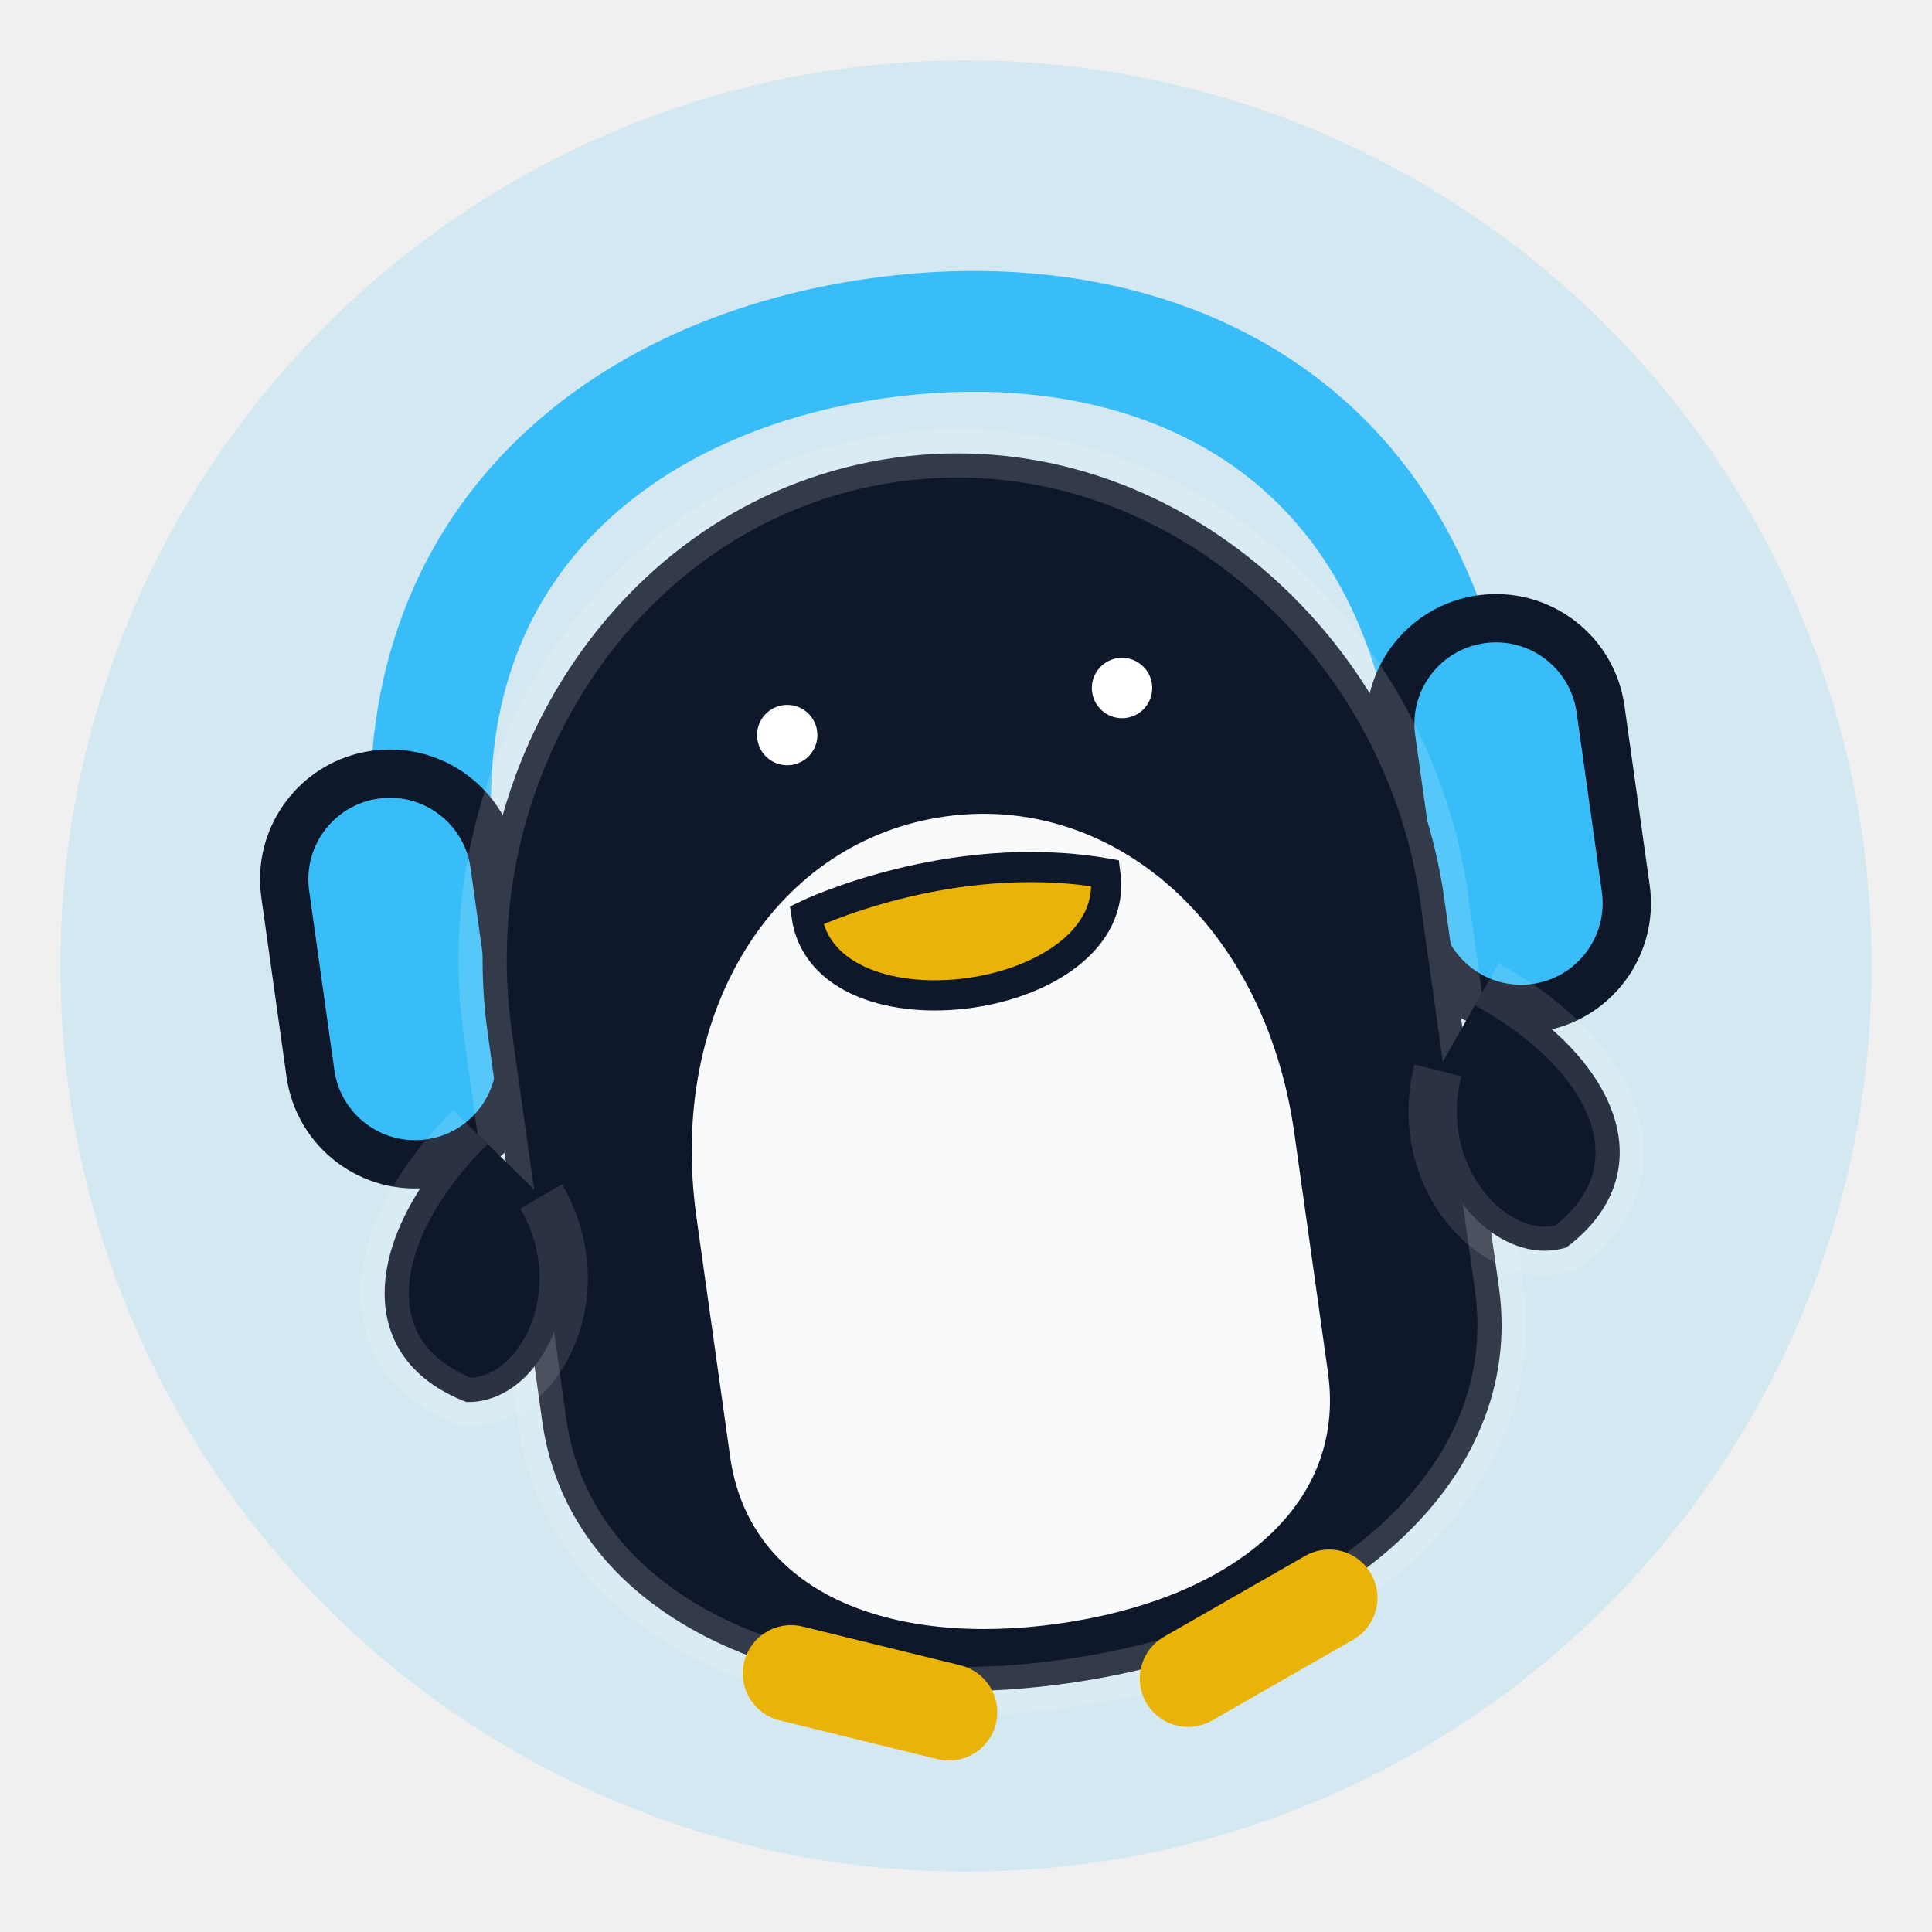
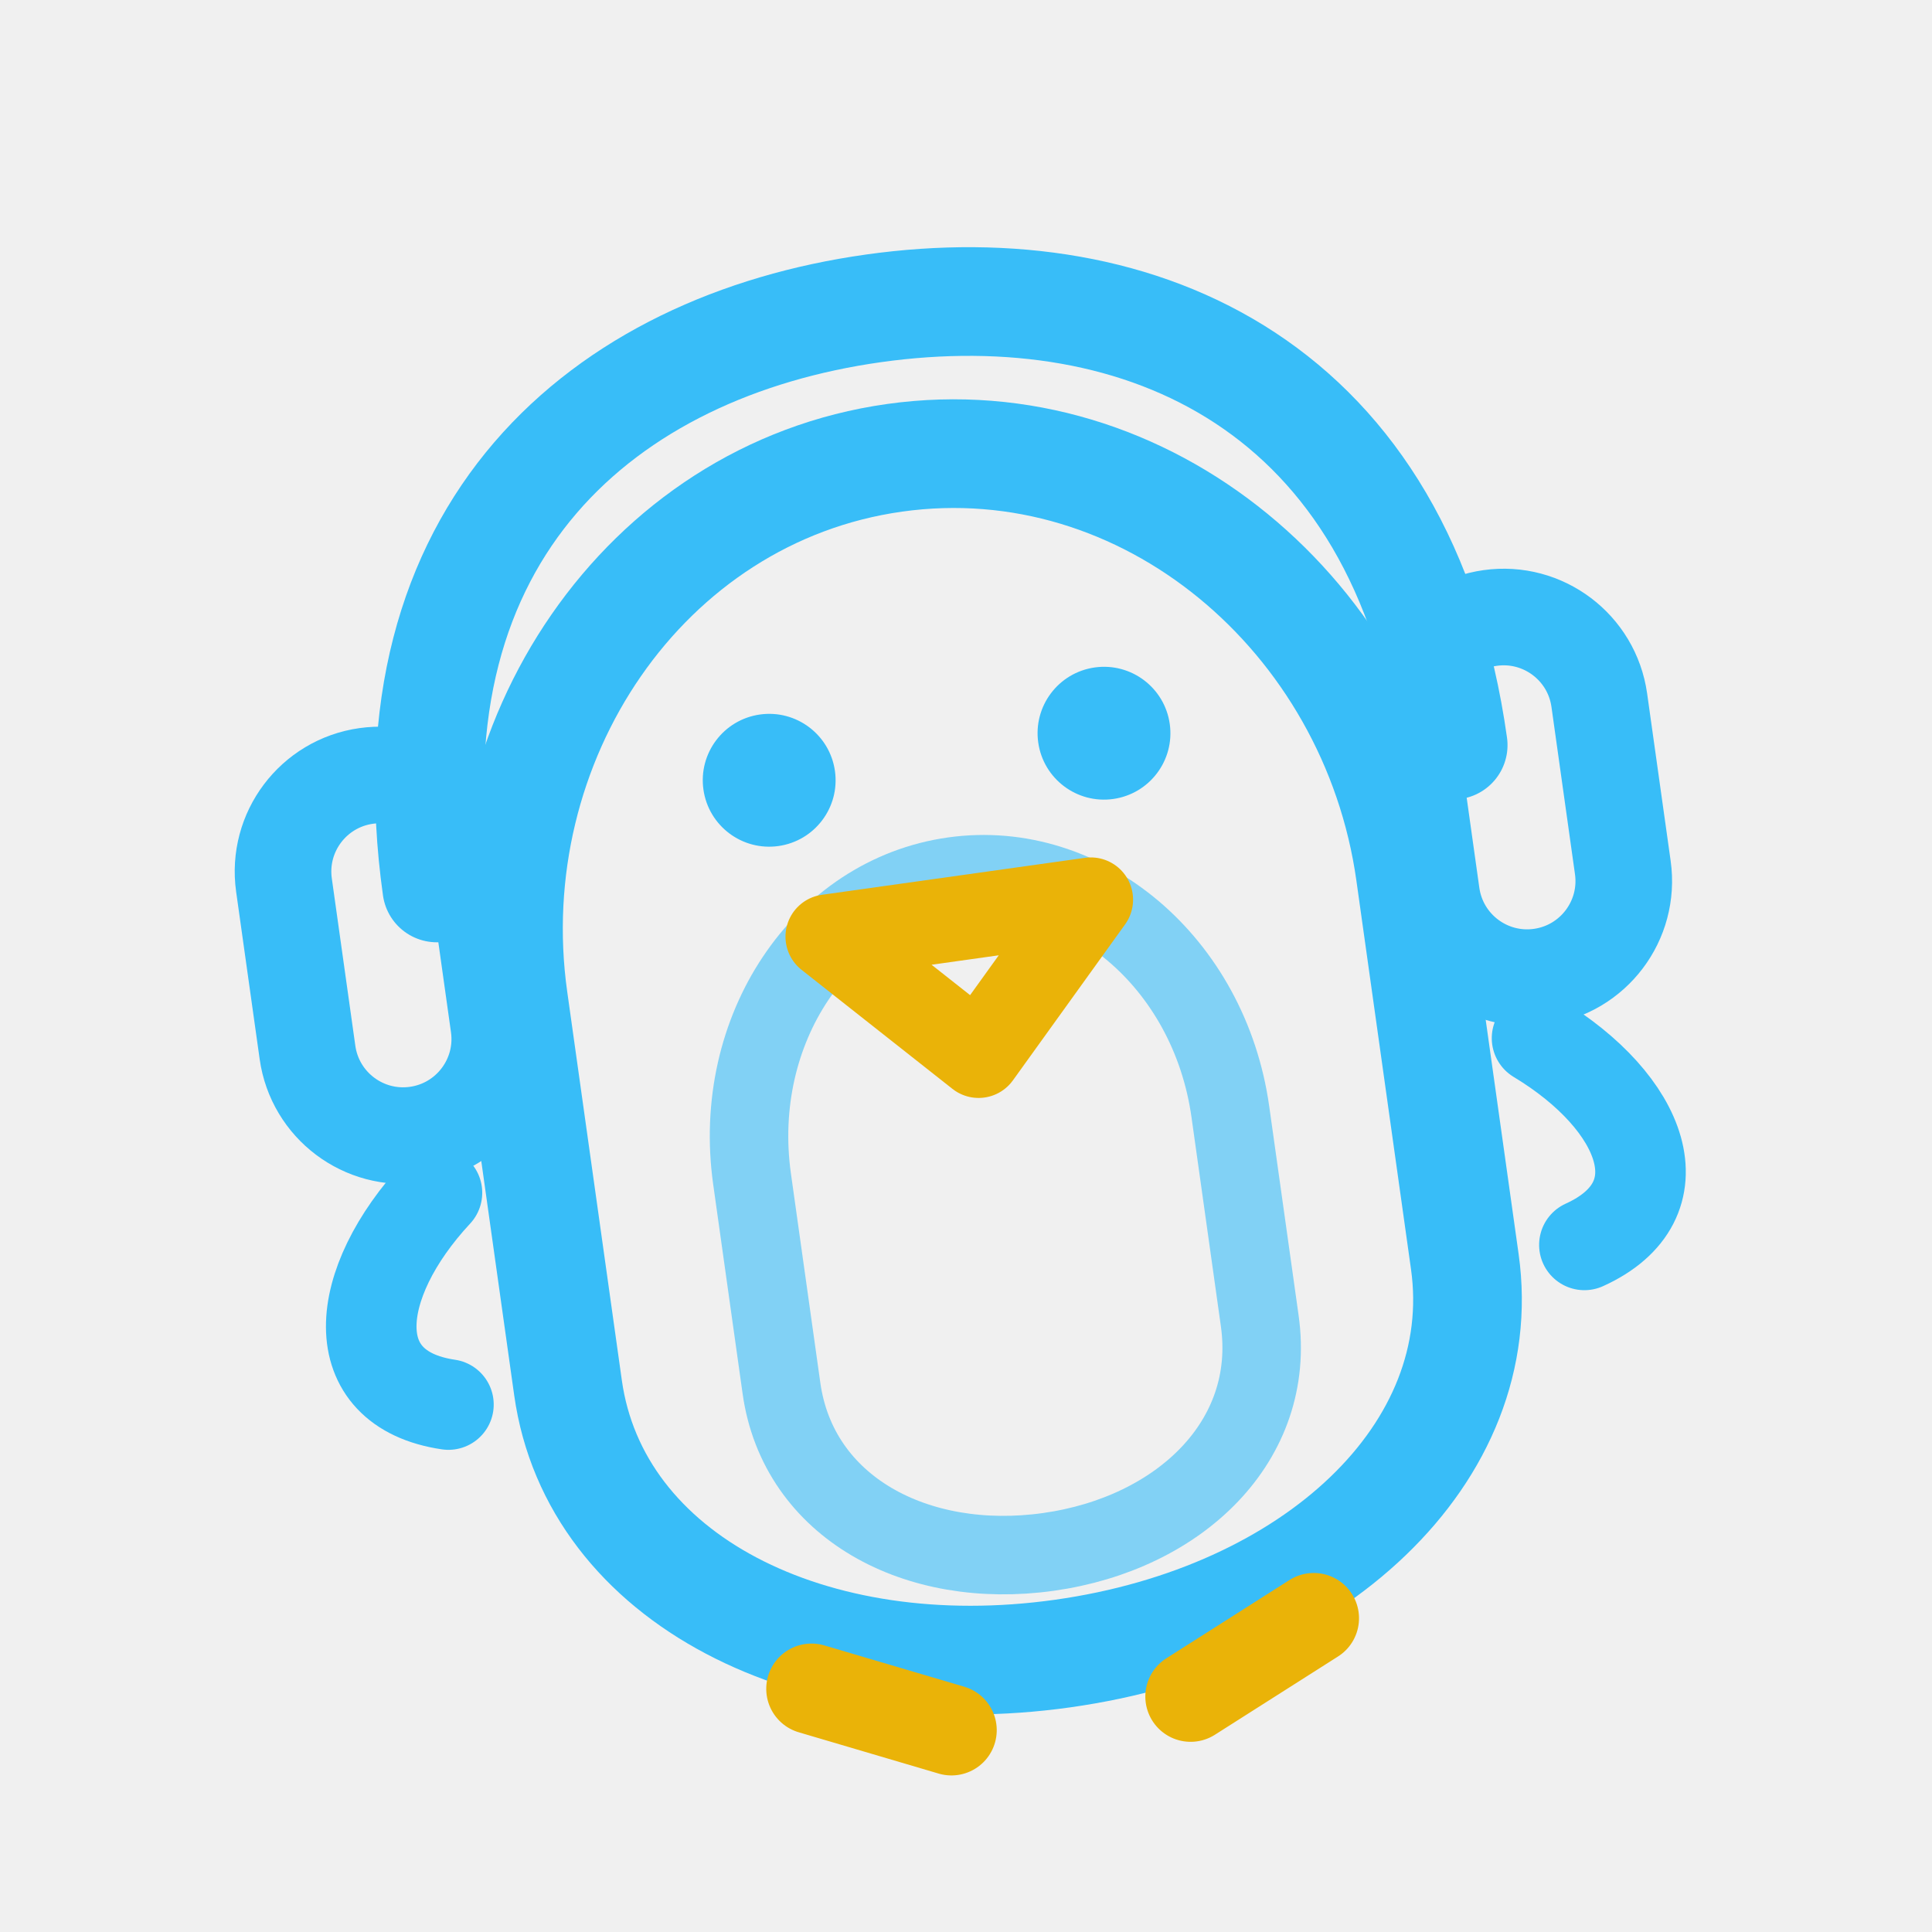
<svg xmlns="http://www.w3.org/2000/svg" width="32" height="32" viewBox="0 0 32 32" fill="none">
-   <circle cx="16" cy="16" r="15" fill="#38bdf8" opacity="0.15" />
  <g transform="rotate(-8 16 16)">
-     <path d="M 7.5 13.5 C 7.5 8 11.5 5.5 16 5.5 C 20.5 5.5 24.5 8 24.5 13.5" stroke="#38bdf8" stroke-width="2" stroke-linecap="round" />
-     <rect x="5" y="11.5" width="3.5" height="6.5" rx="1.75" fill="#38bdf8" stroke="#0f172a" stroke-width="0.8" />
-     <rect x="23.5" y="11.5" width="3.5" height="6.5" rx="1.75" fill="#38bdf8" stroke="#0f172a" stroke-width="0.8" />
-     <path d="M 16 7.5 C 11.5 7.5 8 11.5 8 16 V 22.5 C 8 25.8 11.5 28 16 28 C 20.5 28 24 25.8 24 22.5 V 16 C 24 11.5 20.5 7.5 16 7.5 Z" fill="#0f172a" stroke="rgba(255, 255, 255, 0.15)" stroke-width="0.8" />
-     <path d="M 16 13.5 C 13.2 13.5 11 16 11 19.5 V 23.5 C 11 25.8 13.2 27 16 27 C 18.8 27 21 25.8 21 23.5 V 19.5 C 21 16 18.8 13.5 16 13.5 Z" fill="#f8fafc" />
-     <ellipse cx="13.2" cy="12.5" rx="1.3" ry="1.7" fill="#0f172a" />
-     <circle cx="13.6" cy="11.8" r="0.5" fill="#ffffff" />
-     <ellipse cx="18.8" cy="12.5" rx="1.3" ry="1.7" fill="#0f172a" />
-     <circle cx="19.2" cy="11.8" r="0.5" fill="#ffffff" />
-     <path d="M 13.5 14.8 C 13.5 14.8 16 14 18.5 14.8 C 18.5 17 13.5 17 13.5 14.8 Z" fill="#eab308" stroke="#0f172a" stroke-width="0.5" />
-     <path d="M 7.5 17.5 C 5.5 19 5 21 6.8 22 C 8 22.2 9.2 20.5 8.5 18.8" fill="#0f172a" stroke="rgba(255, 255, 255, 0.12)" stroke-width="0.8" />
-     <path d="M 24.5 17.5 C 26.5 19 27 21 25.2 22 C 24 22.2 22.8 20.5 23.5 18.8" fill="#0f172a" stroke="rgba(255, 255, 255, 0.12)" stroke-width="0.8" />
-     <path d="M 11.5 27.2 L 14 28.2 M 18 28.2 L 20.5 27.2" stroke="#eab308" stroke-width="1.6" stroke-linecap="round" />
+     <path d="M 7.5 13.5 C 7.5 7.5 11.5 5 16 5 C 20.5 5 24.5 7.5 24.5 13.5" stroke="#38bdf8" stroke-width="1.8" stroke-linecap="round" />
+     <rect x="5" y="11.5" width="3.2" height="6" rx="1.6" stroke="#38bdf8" stroke-width="1.6" />
+     <rect x="23.8" y="11.5" width="3.2" height="6" rx="1.6" stroke="#38bdf8" stroke-width="1.6" />
+     <path d="M 16 7.5 C 11.8 7.5 8.5 11.2 8.5 15.5 V 22 C 8.5 25.2 11.8 27.5 16 27.5 C 20.2 27.5 23.5 25.2 23.5 22 V 15.5 C 23.5 11.2 20.2 7.5 16 7.5 Z" stroke="#38bdf8" stroke-width="1.8" stroke-linejoin="round" />
+     <path d="M 12 22.5 V 19 C 12 16.5 13.8 14.5 16 14.5 C 18.2 14.5 20 16.5 20 19 V 22.5 C 20 24.5 18.2 25.8 16 25.8 C 13.8 25.8 12 24.5 12 22.5 Z" stroke="#38bdf8" stroke-width="1.3" stroke-opacity="0.6" />
+     <path d="M 13.8 15.2 L 18.2 15.2 L 16 17.5 Z" stroke="#eab308" stroke-width="1.4" stroke-linejoin="round" />
+     <circle cx="13.2" cy="12.5" r="1.1" fill="#38bdf8" />
+     <circle cx="18.8" cy="12.5" r="1.1" fill="#38bdf8" />
+     <path d="M 6.8 18.5 C 5.2 19.8 4.8 21.5 6.5 22" stroke="#38bdf8" stroke-width="1.5" stroke-linecap="round" />
+     <path d="M 25.2 18.5 C 26.8 19.8 27.2 21.5 25.5 22" stroke="#38bdf8" stroke-width="1.5" stroke-linecap="round" />
+     <path d="M 11.8 27.5 L 14 28.5 M 18 28.5 L 20.2 27.5" stroke="#eab308" stroke-width="1.5" stroke-linecap="round" />
  </g>
</svg>
